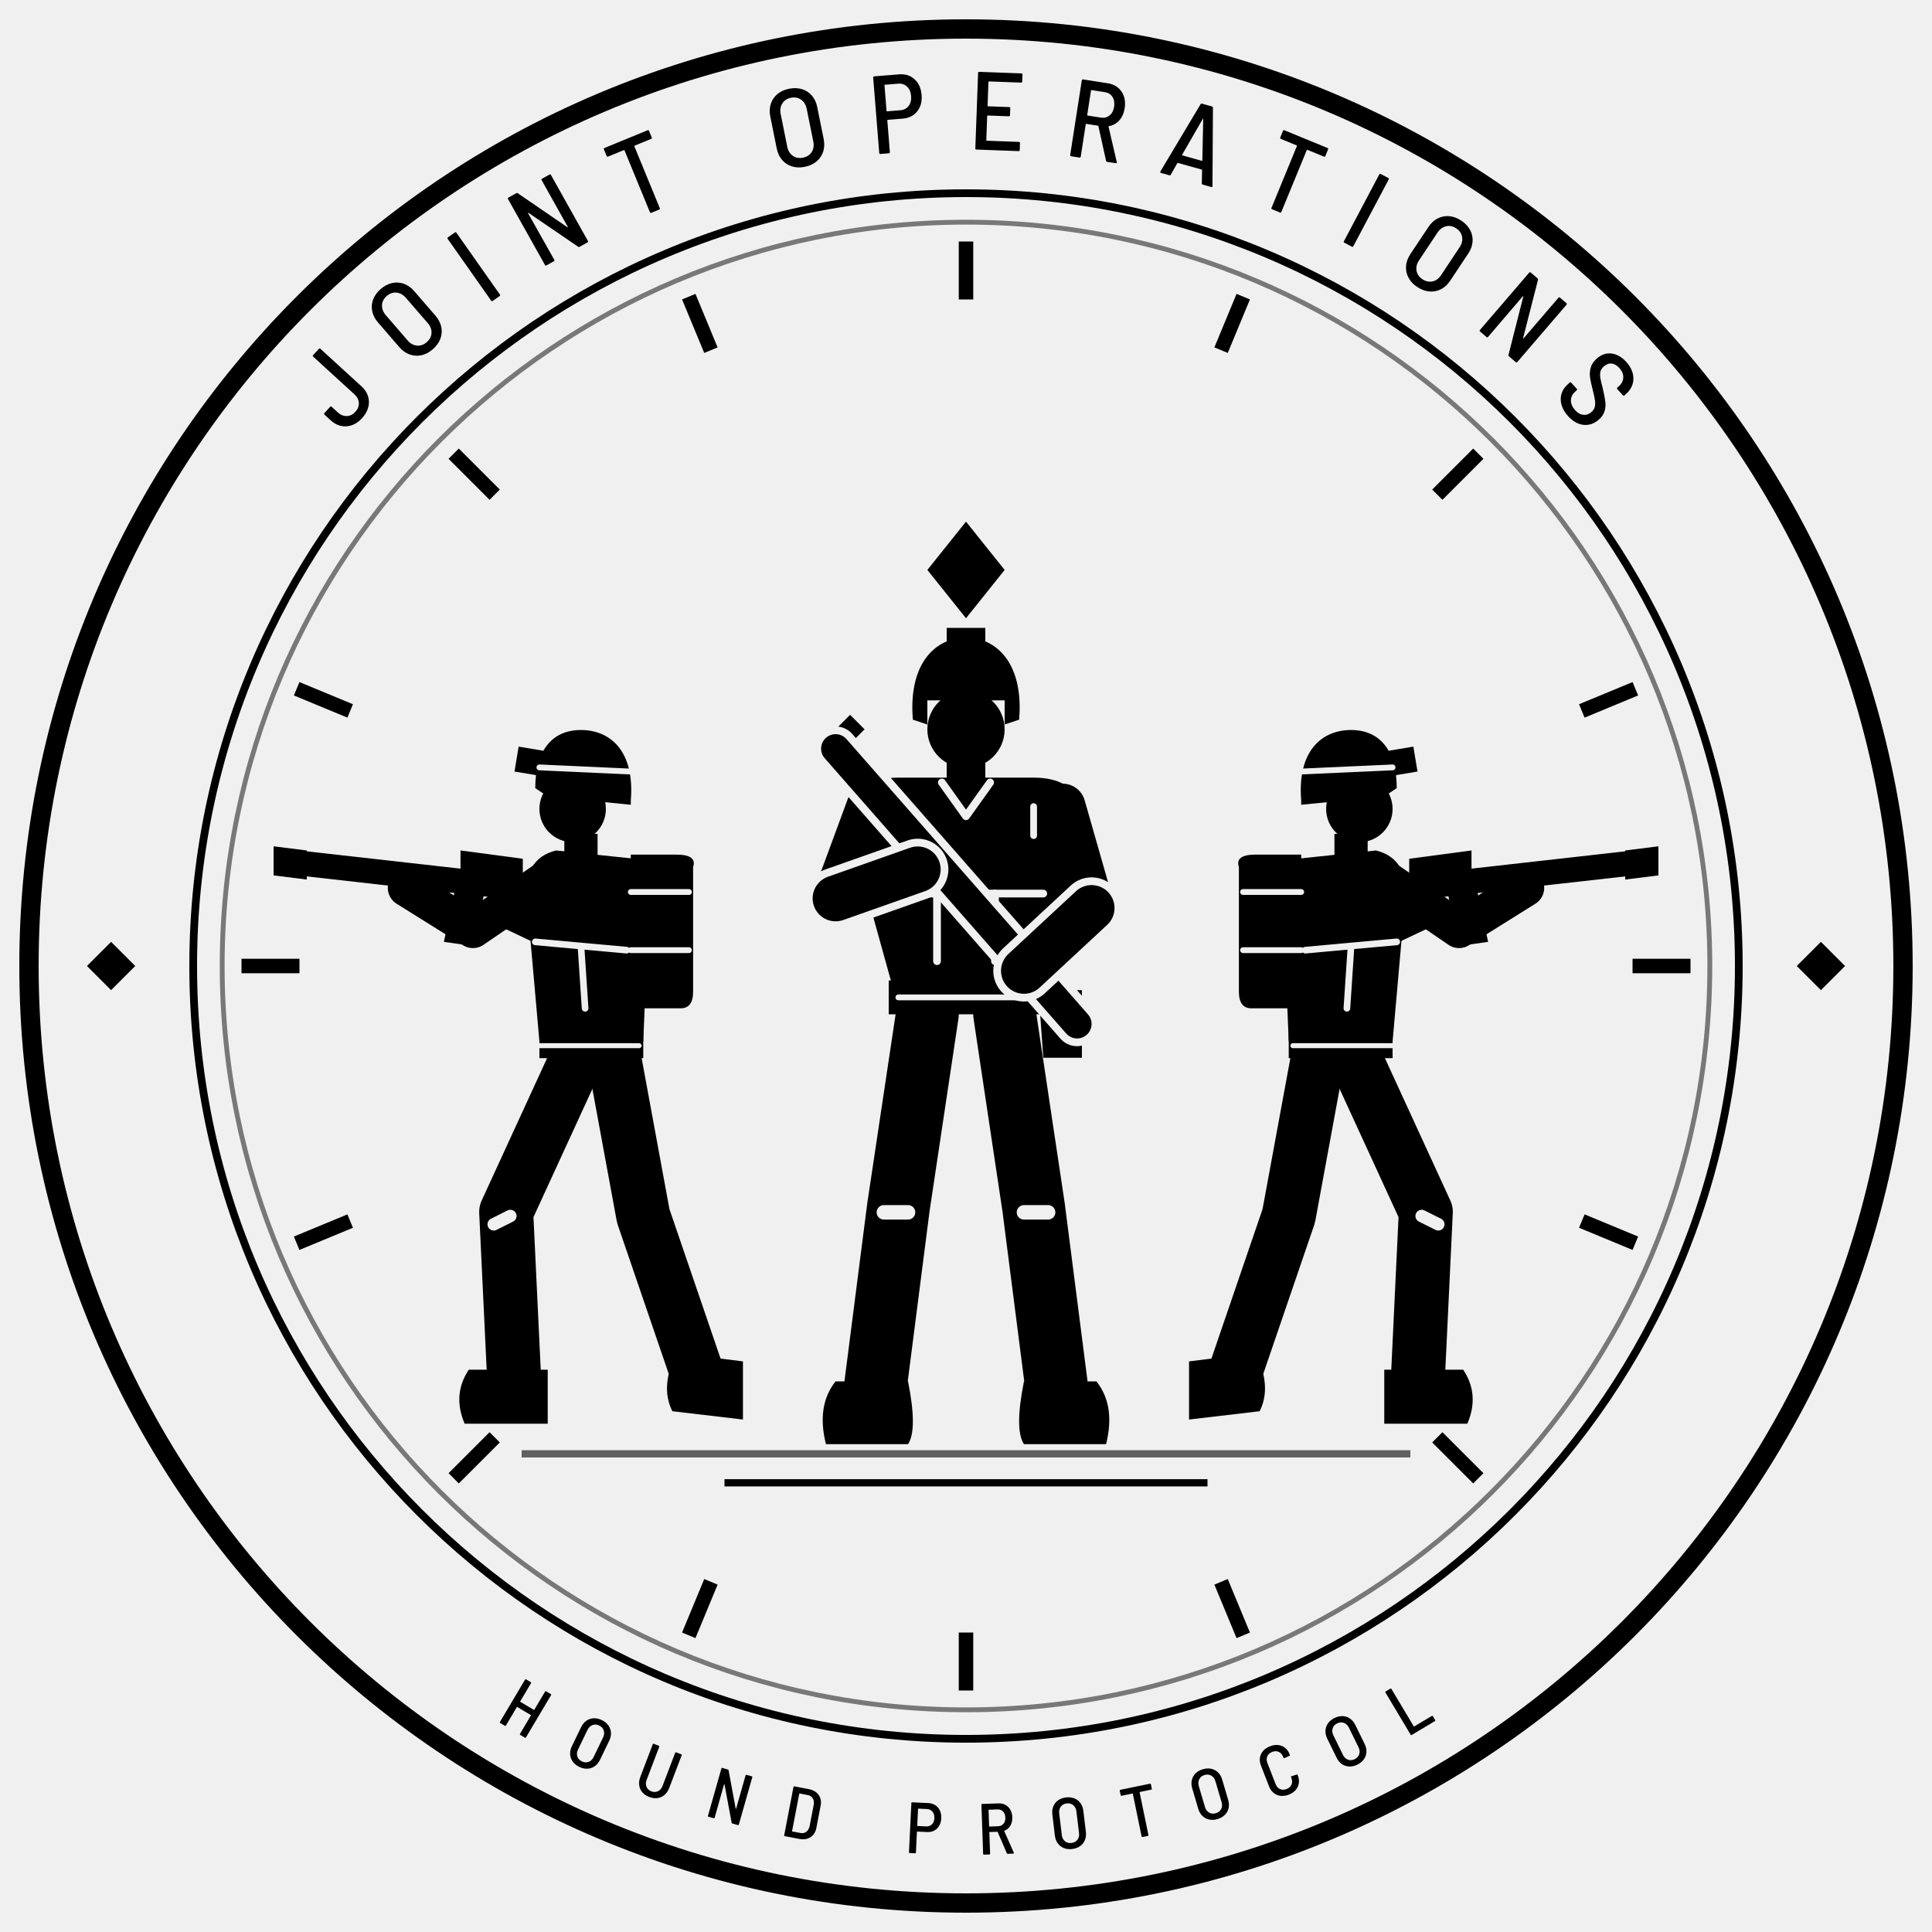
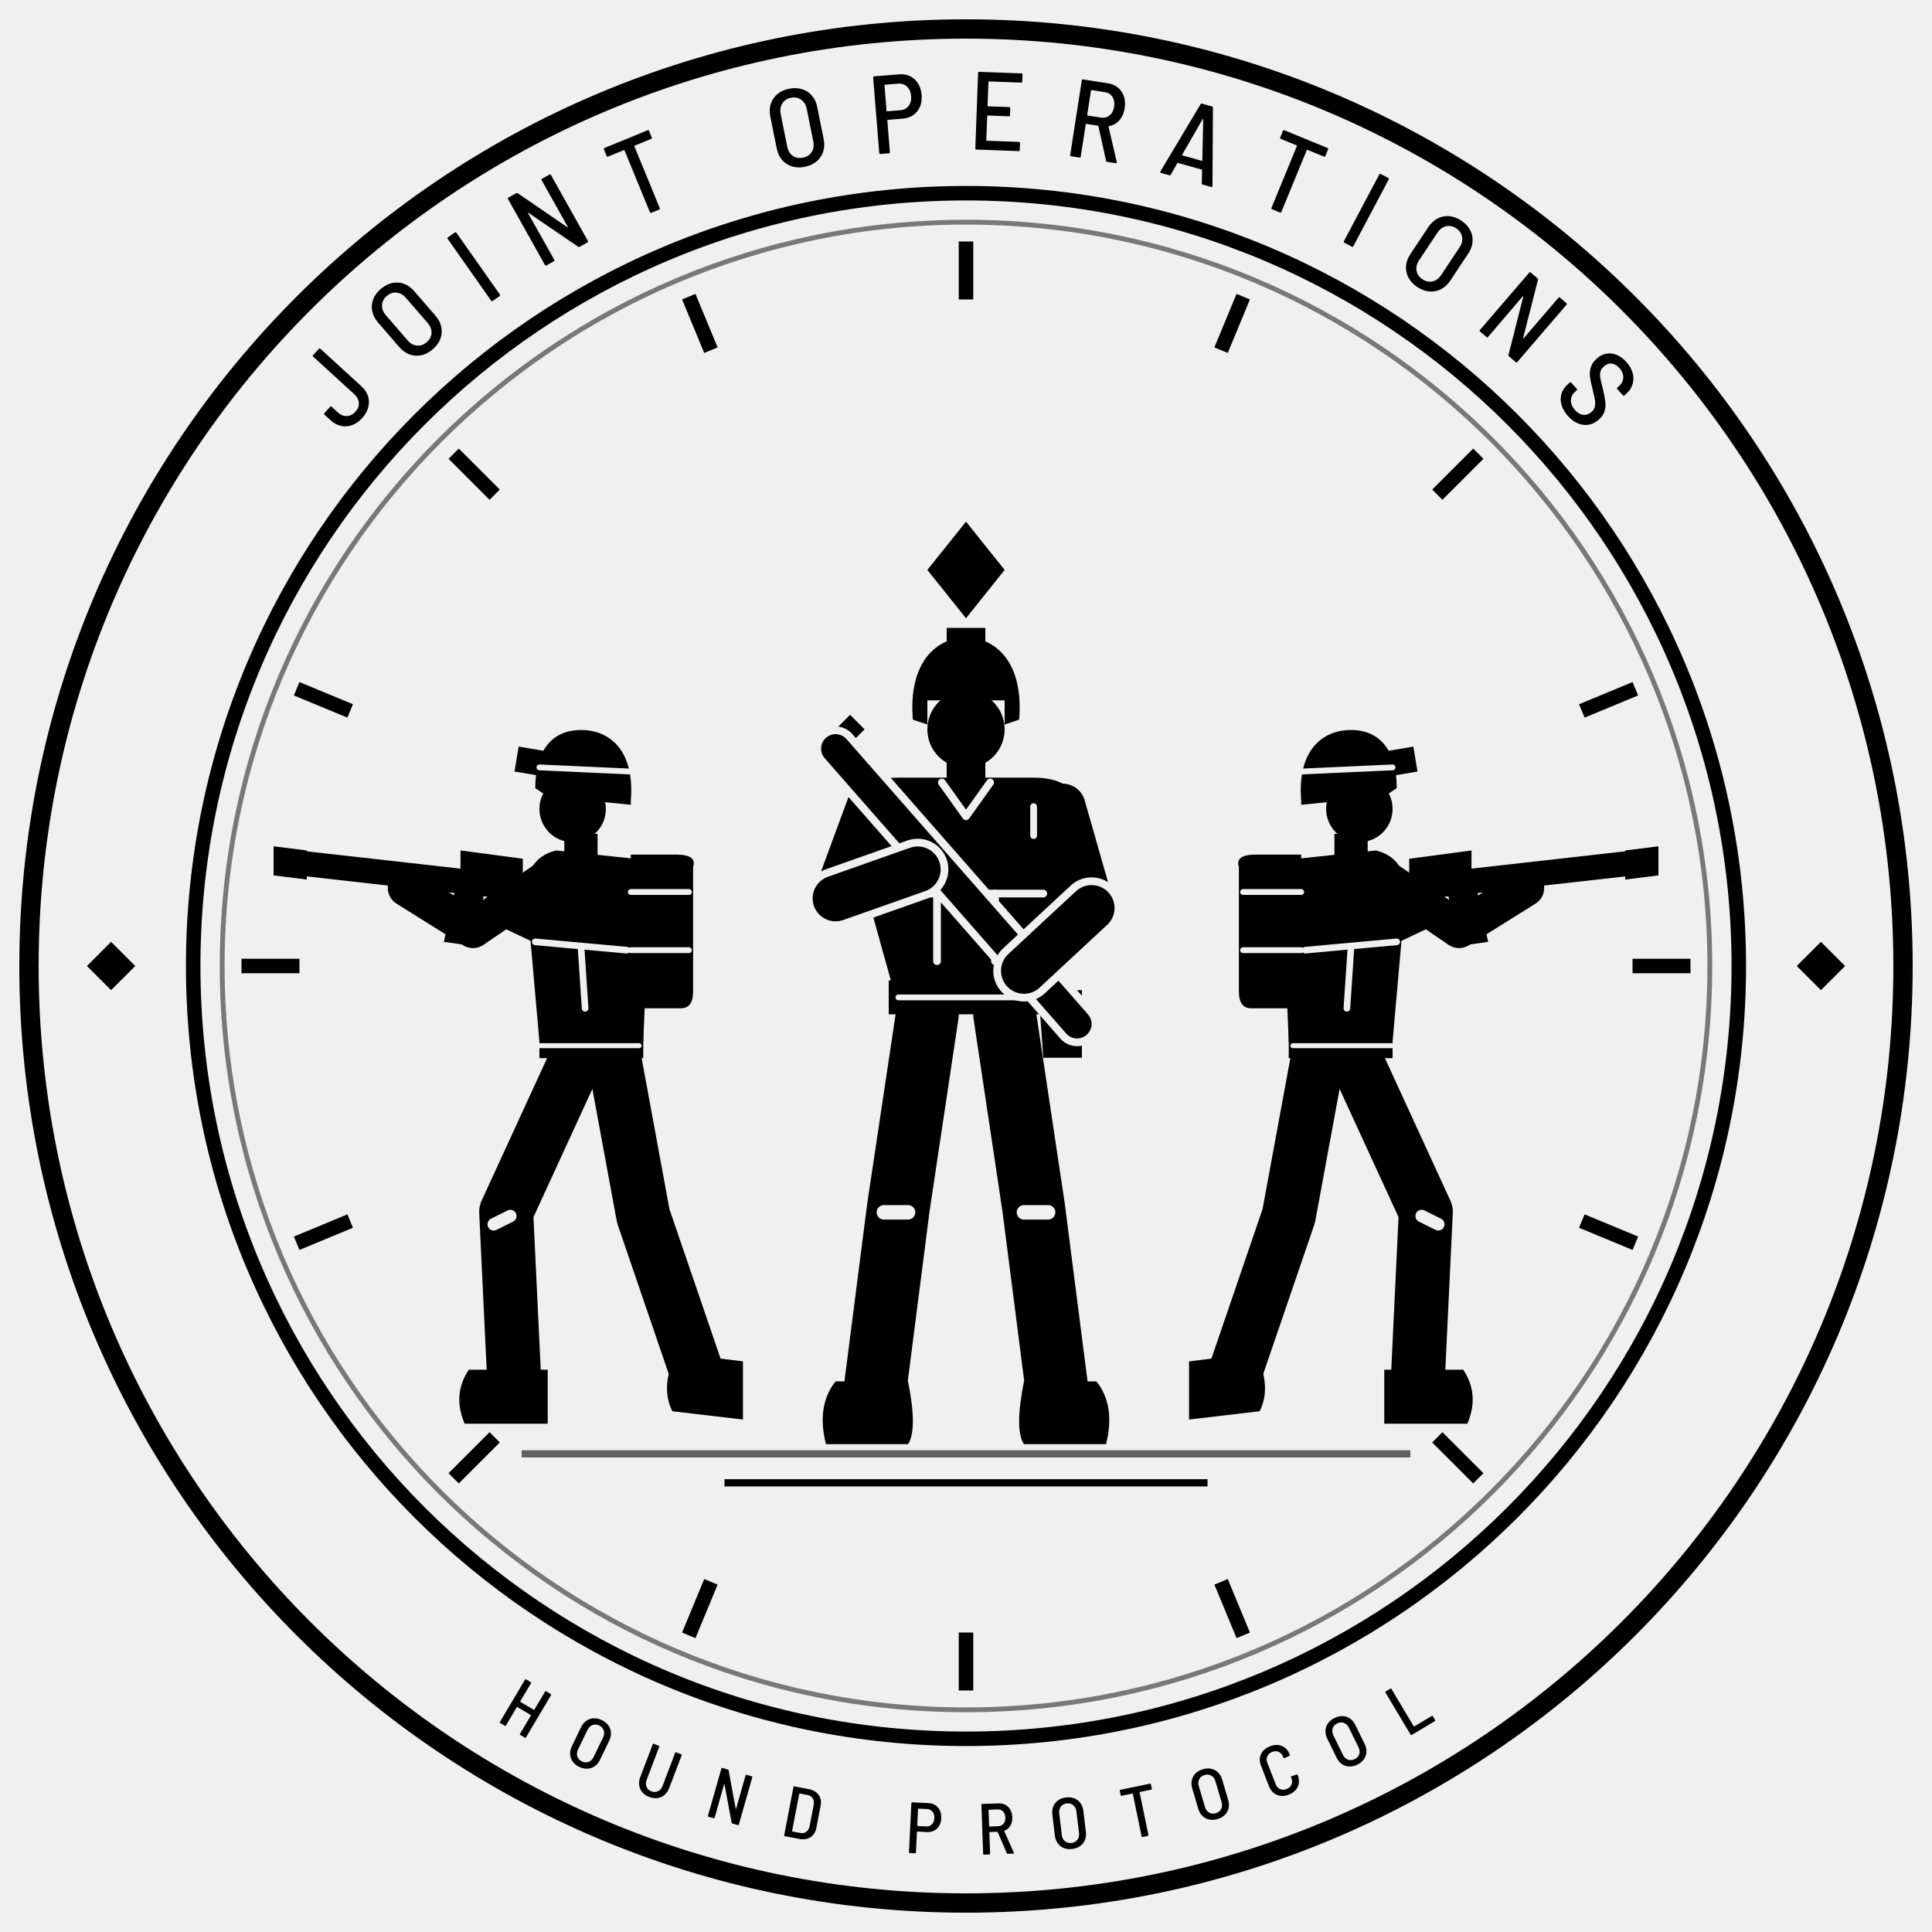
<svg xmlns="http://www.w3.org/2000/svg" viewBox="0 0 400 400" width="400" height="400" role="img" aria-label="Joint Operations">
  <circle cx="200" cy="200" r="194" fill="none" stroke="currentColor" stroke-width="4" />
-   <circle cx="200" cy="200" r="160" fill="none" stroke="currentColor" stroke-width="1.6" />
+   <circle cx="200" cy="200" r="160" fill="none" stroke="currentColor" stroke-width="3" />
  <circle cx="200" cy="200" r="154" fill="none" stroke="currentColor" stroke-width="1" stroke-opacity=".5" />
  <line x1="200.00" y1="62.00" x2="200.00" y2="50.00" stroke="currentColor" stroke-width="3" />
  <line x1="252.81" y1="72.50" x2="257.40" y2="61.42" stroke="currentColor" stroke-width="3" />
  <line x1="297.58" y1="102.42" x2="306.07" y2="93.93" stroke="currentColor" stroke-width="3" />
  <line x1="327.50" y1="147.19" x2="338.58" y2="142.60" stroke="currentColor" stroke-width="3" />
  <line x1="338.00" y1="200.00" x2="350.00" y2="200.00" stroke="currentColor" stroke-width="3" />
  <line x1="327.50" y1="252.81" x2="338.58" y2="257.40" stroke="currentColor" stroke-width="3" />
  <line x1="297.58" y1="297.58" x2="306.07" y2="306.07" stroke="currentColor" stroke-width="3" />
  <line x1="252.81" y1="327.50" x2="257.40" y2="338.58" stroke="currentColor" stroke-width="3" />
  <line x1="200.00" y1="338.00" x2="200.00" y2="350.00" stroke="currentColor" stroke-width="3" />
  <line x1="147.19" y1="327.50" x2="142.60" y2="338.58" stroke="currentColor" stroke-width="3" />
  <line x1="102.42" y1="297.58" x2="93.93" y2="306.07" stroke="currentColor" stroke-width="3" />
  <line x1="72.50" y1="252.81" x2="61.42" y2="257.40" stroke="currentColor" stroke-width="3" />
  <line x1="62.00" y1="200.00" x2="50.00" y2="200.00" stroke="currentColor" stroke-width="3" />
  <line x1="72.50" y1="147.19" x2="61.42" y2="142.60" stroke="currentColor" stroke-width="3" />
  <line x1="102.42" y1="102.42" x2="93.93" y2="93.93" stroke="currentColor" stroke-width="3" />
  <line x1="147.19" y1="72.50" x2="142.60" y2="61.42" stroke="currentColor" stroke-width="3" />
  <path d="M68.455 87.016 67.181 85.853Q67.011 85.697 67.166 85.528L68.346 84.237Q68.501 84.067 68.671 84.222L69.961 85.402Q70.81 86.177 71.809 86.14Q72.809 86.103 73.569 85.271Q74.345 84.423 74.292 83.424Q74.239 82.425 73.39 81.649L64.849 73.845Q64.679 73.69 64.834 73.52L66.013 72.23Q66.169 72.06 66.338 72.215L74.862 80.004Q75.847 80.903 76.199 82.035Q76.551 83.167 76.238 84.345Q75.925 85.523 74.979 86.559Q73.536 88.138 71.742 88.26Q69.949 88.381 68.455 87.016ZM82.67 71.862 78.248 66.746Q77.316 65.667 77.064 64.426Q76.812 63.185 77.257 61.994Q77.702 60.804 78.816 59.841Q79.929 58.878 81.181 58.602Q82.432 58.327 83.624 58.756Q84.815 59.185 85.748 60.264L90.17 65.379Q91.118 66.475 91.37 67.717Q91.622 68.958 91.168 70.156Q90.714 71.354 89.6 72.317Q88.487 73.28 87.244 73.548Q86.002 73.816 84.81 73.387Q83.618 72.958 82.67 71.862ZM88.56 66.893 84.047 61.673Q83.205 60.698 82.105 60.586Q81.004 60.473 80.064 61.285Q79.142 62.082 79.094 63.188Q79.046 64.293 79.889 65.267L84.401 70.488Q85.228 71.445 86.321 71.549Q87.415 71.653 88.337 70.855Q89.276 70.043 89.339 68.955Q89.402 67.867 88.56 66.893ZM101.692 62.248 92.69 49.459Q92.558 49.27 92.746 49.138L94.175 48.132Q94.363 48 94.496 48.188L103.498 60.977Q103.63 61.165 103.442 61.298L102.013 62.304Q101.825 62.436 101.692 62.248ZM112.234 37.001 113.759 36.146Q113.959 36.034 114.072 36.234L121.717 49.878Q121.83 50.079 121.629 50.191L120.024 51.091Q119.843 51.192 119.704 51.085L109.416 44.064Q109.353 44.046 109.323 44.063Q109.293 44.08 109.327 44.14L114.755 53.78Q114.867 53.98 114.667 54.093L113.142 54.947Q112.941 55.06 112.829 54.859L105.183 41.215Q105.071 41.014 105.271 40.902L106.877 40.003Q107.057 39.901 107.196 40.008L117.465 47.041Q117.527 47.059 117.557 47.042Q117.587 47.025 117.554 46.965L112.146 37.314Q112.033 37.113 112.234 37.001ZM134.376 27.096 134.935 28.457Q135.023 28.67 134.81 28.757L131.385 30.165Q131.3 30.2 131.335 30.285L136.6 43.092Q136.687 43.304 136.475 43.392L134.858 44.056Q134.645 44.144 134.558 43.931L129.293 31.125Q129.258 31.04 129.173 31.075L125.897 32.422Q125.684 32.509 125.597 32.296L125.037 30.935Q124.95 30.722 125.162 30.635L134.076 26.971Q134.288 26.883 134.376 27.096ZM160.814 30.737 159.478 24.108Q159.196 22.71 159.587 21.505Q159.977 20.3 160.95 19.482Q161.924 18.664 163.367 18.374Q164.81 18.083 166.035 18.458Q167.26 18.832 168.087 19.792Q168.914 20.751 169.196 22.149L170.532 28.778Q170.818 30.198 170.427 31.403Q170.037 32.608 169.052 33.428Q168.068 34.249 166.625 34.539Q165.182 34.83 163.968 34.453Q162.754 34.076 161.927 33.117Q161.1 32.157 160.814 30.737ZM168.385 29.304 167.022 22.54Q166.767 21.278 165.864 20.639Q164.961 20 163.744 20.245Q162.549 20.486 161.964 21.425Q161.379 22.364 161.633 23.627L162.997 30.391Q163.247 31.631 164.148 32.259Q165.048 32.886 166.243 32.646Q167.461 32.4 168.05 31.484Q168.64 30.567 168.385 29.304ZM190.809 19.68Q190.973 21.72 189.893 23.064Q188.813 24.409 186.864 24.565L183.792 24.812Q183.7 24.82 183.708 24.912L184.237 31.491Q184.255 31.721 184.026 31.739L182.284 31.879Q182.054 31.897 182.036 31.668L180.781 16.056Q180.762 15.826 180.991 15.808L186.127 15.395Q188.076 15.238 189.359 16.416Q190.642 17.593 190.809 19.68ZM188.635 19.901Q188.534 18.64 187.796 17.937Q187.059 17.235 185.959 17.324L183.208 17.545Q183.116 17.552 183.123 17.644L183.551 22.963Q183.558 23.055 183.65 23.047L186.401 22.826Q187.502 22.737 188.118 21.938Q188.734 21.139 188.635 19.901ZM211.405 17.104 204.74 16.86Q204.648 16.856 204.645 16.948L204.463 21.913Q204.459 22.005 204.551 22.008L208.941 22.169Q209.171 22.178 209.163 22.407L209.11 23.855Q209.101 24.085 208.871 24.077L204.481 23.916Q204.389 23.913 204.386 24.005L204.202 29.038Q204.198 29.13 204.29 29.134L210.956 29.378Q211.186 29.386 211.177 29.616L211.124 31.064Q211.116 31.294 210.886 31.285L202.152 30.965Q201.922 30.957 201.93 30.727L202.503 15.098Q202.511 14.868 202.741 14.876L211.475 15.196Q211.705 15.205 211.697 15.434L211.644 16.882Q211.635 17.112 211.405 17.104ZM228.995 33.291 227.412 26.109Q227.4 26.037 227.331 26.027L224.9 25.649Q224.809 25.634 224.795 25.725L223.753 32.43Q223.717 32.657 223.49 32.622L221.763 32.353Q221.535 32.318 221.571 32.091L223.973 16.636Q224.008 16.409 224.235 16.444L229.326 17.236Q231.235 17.532 232.2 18.963Q233.165 20.393 232.851 22.415Q232.614 23.938 231.74 24.92Q230.866 25.901 229.575 26.119Q229.503 26.131 229.512 26.226L231.214 33.543L231.223 33.638Q231.194 33.819 230.99 33.788L229.217 33.512Q229.035 33.484 228.995 33.291ZM225.883 18.725 225.091 23.816Q225.077 23.907 225.168 23.921L227.918 24.349Q228.964 24.511 229.723 23.896Q230.482 23.281 230.665 22.099Q230.852 20.894 230.329 20.068Q229.806 19.242 228.738 19.076L225.988 18.649Q225.897 18.635 225.883 18.725ZM248.823 37.956 248.878 35.2Q248.875 35.128 248.786 35.103L243.891 33.733Q243.781 33.702 243.762 33.768L242.4 36.157Q242.322 36.35 242.101 36.288L240.373 35.805Q240.263 35.774 240.226 35.692Q240.189 35.61 240.242 35.505L248.557 21.592Q248.657 21.405 248.856 21.461L250.938 22.044Q251.137 22.099 251.126 22.311L251.028 38.525L251.032 38.598Q250.982 38.775 250.761 38.713L249.011 38.223Q248.812 38.167 248.823 37.956ZM244.806 32.173 248.814 33.296Q248.859 33.308 248.901 33.284Q248.944 33.26 248.928 33.232L249.113 24.638Q249.103 24.587 249.081 24.581Q249.059 24.575 249.024 24.613L244.742 32.06Q244.713 32.076 244.737 32.118Q244.761 32.161 244.806 32.173ZM274.963 30.935 274.403 32.296Q274.316 32.509 274.103 32.422L270.678 31.014Q270.593 30.979 270.558 31.064L265.293 43.87Q265.206 44.083 264.993 43.995L263.376 43.33Q263.164 43.243 263.251 43.03L268.516 30.224Q268.551 30.139 268.466 30.104L265.19 28.757Q264.977 28.67 265.065 28.457L265.624 27.096Q265.712 26.883 265.924 26.971L274.838 30.635Q275.05 30.722 274.963 30.935ZM278.243 49.94 285.564 36.119Q285.672 35.916 285.875 36.024L287.42 36.842Q287.623 36.949 287.515 37.153L280.194 50.973Q280.086 51.177 279.883 51.069L278.338 50.251Q278.135 50.143 278.243 49.94ZM291.999 52.617 295.742 46.986Q296.532 45.798 297.66 45.222Q298.788 44.647 300.055 44.757Q301.321 44.867 302.547 45.681Q303.773 46.496 304.374 47.628Q304.975 48.759 304.881 50.022Q304.787 51.285 303.998 52.473L300.255 58.105Q299.453 59.311 298.324 59.887Q297.196 60.463 295.92 60.346Q294.644 60.23 293.418 59.415Q292.192 58.6 291.601 57.475Q291.009 56.35 291.103 55.087Q291.197 53.824 291.999 52.617ZM298.365 56.959 302.185 51.212Q302.898 50.14 302.711 49.049Q302.525 47.959 301.49 47.271Q300.475 46.596 299.397 46.847Q298.32 47.097 297.607 48.17L293.787 53.916Q293.087 54.969 293.28 56.05Q293.473 57.131 294.488 57.806Q295.522 58.494 296.587 58.263Q297.652 58.032 298.365 56.959ZM322.981 61.626 324.307 62.765Q324.481 62.915 324.332 63.089L314.14 74.953Q313.99 75.127 313.816 74.977L312.42 73.778Q312.263 73.643 312.316 73.476L315.38 61.403Q315.375 61.338 315.349 61.316Q315.323 61.293 315.278 61.345L308.086 69.752Q307.936 69.927 307.762 69.777L306.436 68.638Q306.261 68.488 306.411 68.313L316.603 56.45Q316.753 56.275 316.927 56.425L318.323 57.624Q318.48 57.759 318.427 57.926L315.345 69.985Q315.35 70.05 315.377 70.072Q315.403 70.095 315.448 70.042L322.657 61.65Q322.807 61.476 322.981 61.626ZM324.52 79.634 324.978 79.215Q325.148 79.06 325.303 79.23L326.451 80.486Q326.606 80.656 326.436 80.811L326.063 81.152Q325.231 81.913 325.241 82.947Q325.252 83.981 326.136 84.949Q326.927 85.815 327.852 85.889Q328.776 85.963 329.541 85.265Q330.05 84.8 330.191 84.204Q330.332 83.608 330.212 82.829Q330.092 82.05 329.747 80.684Q329.344 79.151 329.202 78.144Q329.06 77.136 329.333 76.139Q329.606 75.142 330.523 74.304Q331.949 73.001 333.618 73.19Q335.286 73.379 336.698 74.924Q337.675 75.994 338.012 77.181Q338.35 78.369 338.022 79.494Q337.695 80.619 336.727 81.503L336.336 81.86Q336.166 82.015 336.011 81.845L334.848 80.572Q334.693 80.402 334.862 80.247L335.219 79.921Q336.051 79.161 336.081 78.136Q336.111 77.112 335.257 76.178Q334.497 75.346 333.646 75.267Q332.795 75.188 332.014 75.902Q331.505 76.367 331.357 76.922Q331.21 77.477 331.331 78.24Q331.451 79.002 331.829 80.37Q332.237 82.147 332.363 83.138Q332.49 84.128 332.227 85.069Q331.965 86.009 331.099 86.801Q329.639 88.135 327.897 87.967Q326.154 87.799 324.665 86.169Q323.672 85.082 323.318 83.894Q322.965 82.706 323.267 81.604Q323.569 80.503 324.52 79.634Z" fill="currentColor" />
  <path d="M113.065 350.16 114.046 350.742Q114.175 350.818 114.098 350.947L108.893 359.719Q108.817 359.848 108.688 359.772L107.707 359.19Q107.578 359.114 107.655 358.985L109.92 355.166Q109.951 355.115 109.899 355.084L107.087 353.415Q107.036 353.385 107.005 353.436L104.739 357.255Q104.663 357.384 104.534 357.307L103.553 356.725Q103.424 356.649 103.501 356.52L108.706 347.748Q108.782 347.619 108.911 347.695L109.892 348.277Q110.021 348.354 109.944 348.483L107.701 352.262Q107.671 352.314 107.722 352.345L110.535 354.013Q110.586 354.044 110.617 353.992L112.86 350.213Q112.936 350.084 113.065 350.16ZM118.4 361.544 120.317 357.573Q120.722 356.736 121.399 356.263Q122.077 355.791 122.905 355.749Q123.733 355.708 124.598 356.125Q125.462 356.543 125.951 357.22Q126.44 357.898 126.492 358.722Q126.543 359.547 126.139 360.384L124.222 364.356Q123.811 365.207 123.133 365.679Q122.455 366.151 121.62 366.189Q120.786 366.228 119.921 365.81Q119.057 365.393 118.574 364.719Q118.092 364.044 118.04 363.22Q117.989 362.395 118.4 361.544ZM122.899 363.783 124.855 359.731Q125.221 358.975 125.003 358.287Q124.786 357.599 124.056 357.246Q123.34 356.901 122.666 357.158Q121.992 357.416 121.627 358.172L119.67 362.225Q119.312 362.968 119.532 363.649Q119.753 364.33 120.469 364.676Q121.198 365.028 121.866 364.784Q122.533 364.54 122.899 363.783ZM132.567 367.903 135.153 361.119Q135.207 360.979 135.347 361.033L136.412 361.439Q136.552 361.492 136.499 361.632L133.881 368.5Q133.582 369.285 133.853 369.942Q134.124 370.6 134.853 370.877Q135.596 371.161 136.236 370.851Q136.875 370.541 137.175 369.756L139.793 362.888Q139.846 362.748 139.986 362.801L141.052 363.207Q141.192 363.261 141.138 363.401L138.552 370.185Q138.21 371.082 137.58 371.62Q136.949 372.158 136.128 372.27Q135.306 372.383 134.409 372.041Q133.526 371.704 132.988 371.074Q132.45 370.443 132.338 369.622Q132.225 368.8 132.567 367.903ZM154.554 367.455 155.65 367.766Q155.795 367.807 155.754 367.951L152.967 377.763Q152.926 377.907 152.782 377.867L151.627 377.539Q151.497 377.502 151.483 377.388L149.993 369.403Q149.972 369.366 149.951 369.359Q149.929 369.353 149.917 369.397L147.96 376.341Q147.919 376.485 147.775 376.444L146.678 376.133Q146.534 376.092 146.575 375.948L149.361 366.136Q149.402 365.991 149.547 366.032L150.701 366.36Q150.831 366.397 150.846 366.511L152.321 374.492Q152.342 374.529 152.363 374.535Q152.385 374.542 152.397 374.498L154.368 367.558Q154.409 367.414 154.554 367.455ZM162.357 379.98 164.282 369.963Q164.31 369.816 164.457 369.844L167.448 370.419Q168.818 370.682 169.485 371.62Q170.153 372.558 169.903 373.854L169.02 378.45Q168.771 379.746 167.804 380.37Q166.836 380.994 165.466 380.73L162.476 380.156Q162.328 380.127 162.357 379.98ZM164.036 379.188 165.733 379.499Q166.44 379.634 166.952 379.236Q167.464 378.838 167.634 378.031L168.461 373.73Q168.62 372.905 168.284 372.344Q167.949 371.783 167.227 371.644L165.548 371.322Q165.489 371.31 165.478 371.369L163.989 379.118Q163.978 379.176 164.036 379.188ZM194.873 376.474Q194.808 377.808 193.997 378.587Q193.186 379.366 191.912 379.304L189.904 379.206Q189.845 379.203 189.842 379.263L189.633 383.563Q189.625 383.713 189.475 383.706L188.337 383.65Q188.187 383.643 188.194 383.493L188.69 373.29Q188.698 373.14 188.847 373.148L192.203 373.311Q193.477 373.373 194.208 374.242Q194.939 375.111 194.873 376.474ZM193.448 376.435Q193.488 375.611 193.07 375.095Q192.652 374.579 191.933 374.544L190.135 374.457Q190.075 374.454 190.073 374.514L189.904 377.99Q189.901 378.05 189.961 378.053L191.758 378.14Q192.478 378.175 192.943 377.709Q193.409 377.244 193.448 376.435ZM208.453 383.696 206.557 379.29Q206.541 379.246 206.496 379.247L204.892 379.304Q204.832 379.306 204.834 379.366L204.989 383.788Q204.995 383.938 204.845 383.943L203.705 383.984Q203.555 383.989 203.55 383.839L203.191 373.645Q203.186 373.495 203.336 373.49L206.694 373.372Q207.953 373.328 208.747 374.125Q209.54 374.923 209.587 376.257Q209.623 377.261 209.183 377.997Q208.744 378.733 207.944 379.031Q207.899 379.048 207.916 379.107L209.905 383.585L209.922 383.645Q209.927 383.765 209.792 383.769L208.622 383.81Q208.502 383.815 208.453 383.696ZM204.671 374.749 204.789 378.107Q204.791 378.167 204.851 378.165L206.665 378.101Q207.355 378.076 207.766 377.589Q208.176 377.102 208.149 376.322Q208.121 375.528 207.684 375.063Q207.247 374.598 206.543 374.623L204.729 374.687Q204.669 374.689 204.671 374.749ZM218.402 380.046 217.875 375.668Q217.764 374.744 218.08 373.981Q218.396 373.218 219.071 372.736Q219.746 372.255 220.699 372.14Q221.652 372.025 222.429 372.332Q223.206 372.639 223.694 373.305Q224.183 373.972 224.294 374.895L224.82 379.274Q224.933 380.212 224.617 380.975Q224.301 381.738 223.619 382.221Q222.937 382.703 221.984 382.818Q221.03 382.933 220.261 382.625Q219.491 382.317 219.003 381.651Q218.515 380.984 218.402 380.046ZM223.398 379.505 222.86 375.038Q222.76 374.204 222.206 373.741Q221.652 373.279 220.847 373.376Q220.058 373.471 219.629 374.051Q219.201 374.632 219.301 375.466L219.839 379.934Q219.937 380.753 220.49 381.207Q221.044 381.662 221.833 381.567Q222.637 381.47 223.068 380.905Q223.498 380.339 223.398 379.505ZM238.281 369.41 238.475 370.35Q238.505 370.497 238.358 370.527L235.993 371.015Q235.934 371.027 235.946 371.086L237.769 379.93Q237.799 380.077 237.652 380.107L236.536 380.337Q236.389 380.368 236.359 380.221L234.536 371.377Q234.524 371.318 234.465 371.33L232.202 371.796Q232.055 371.827 232.025 371.68L231.831 370.739Q231.801 370.592 231.948 370.562L238.104 369.293Q238.25 369.263 238.281 369.41ZM248.081 374.481 246.833 370.251Q246.57 369.359 246.755 368.554Q246.94 367.748 247.525 367.161Q248.11 366.574 249.031 366.303Q249.952 366.031 250.769 366.204Q251.587 366.378 252.179 366.954Q252.771 367.53 253.034 368.422L254.281 372.652Q254.549 373.558 254.364 374.363Q254.179 375.168 253.587 375.758Q252.994 376.347 252.073 376.618Q251.153 376.89 250.342 376.714Q249.532 376.539 248.94 375.963Q248.348 375.387 248.081 374.481ZM252.917 373.117 251.644 368.8Q251.407 367.995 250.783 367.631Q250.16 367.268 249.383 367.497Q248.621 367.722 248.294 368.365Q247.968 369.009 248.206 369.815L249.479 374.131Q249.712 374.922 250.333 375.278Q250.954 375.635 251.717 375.41Q252.494 375.181 252.824 374.552Q253.155 373.922 252.917 373.117ZM262.744 369.854 261.074 365.563Q260.568 364.263 261.083 363.169Q261.599 362.074 262.941 361.552Q264.283 361.03 265.393 361.483Q266.503 361.936 266.998 363.208L267.042 363.32Q267.069 363.39 267.043 363.448Q267.017 363.506 266.962 363.528L265.921 363.998Q265.781 364.052 265.727 363.912L265.645 363.703Q265.362 362.976 264.741 362.702Q264.119 362.429 263.392 362.712Q262.666 362.995 262.385 363.619Q262.105 364.244 262.388 364.97L264.119 369.415Q264.402 370.142 265.03 370.413Q265.659 370.683 266.385 370.4Q267.112 370.117 267.385 369.496Q267.659 368.874 267.376 368.148L267.299 367.952Q267.245 367.812 267.385 367.758L268.469 367.4Q268.609 367.346 268.663 367.485L268.701 367.583Q269.028 368.422 268.908 369.209Q268.788 369.996 268.253 370.607Q267.718 371.218 266.837 371.56Q265.956 371.903 265.14 371.811Q264.323 371.718 263.7 371.212Q263.076 370.707 262.744 369.854ZM276.728 363.915 274.788 359.955Q274.378 359.119 274.425 358.295Q274.472 357.47 274.95 356.793Q275.428 356.116 276.291 355.693Q277.153 355.271 277.987 355.304Q278.822 355.338 279.503 355.806Q280.183 356.274 280.593 357.109L282.534 361.069Q282.95 361.918 282.903 362.743Q282.856 363.567 282.371 364.248Q281.886 364.928 281.024 365.351Q280.162 365.773 279.334 365.736Q278.505 365.7 277.825 365.231Q277.144 364.763 276.728 363.915ZM281.267 361.757 279.287 357.716Q278.917 356.962 278.241 356.708Q277.566 356.455 276.838 356.811Q276.125 357.161 275.911 357.85Q275.698 358.54 276.067 359.294L278.048 363.335Q278.411 364.075 279.083 364.322Q279.755 364.569 280.469 364.219Q281.197 363.863 281.417 363.187Q281.637 362.511 281.267 361.757ZM292.065 359.159 286.834 350.402Q286.757 350.273 286.886 350.197L287.865 349.612Q287.993 349.535 288.07 349.664L292.709 357.429Q292.739 357.48 292.791 357.45L296.448 355.265Q296.577 355.188 296.654 355.317L297.138 356.128Q297.215 356.257 297.087 356.334L292.27 359.211Q292.142 359.288 292.065 359.159Z" fill="currentColor" />
  <polygon points="18.0,200 23.0,195 28.0,200 23.0,205" fill="currentColor" />
  <polygon points="372.0,200 377.0,195 382.0,200 377.0,205" fill="currentColor" />
  <mask id="jo-ops" maskUnits="userSpaceOnUse" x="0" y="0" width="400" height="400">
    <rect width="400" height="400" fill="#000" />
    <g transform="translate(122 152) scale(-0.86 0.86)">
      <path d="M-10 16 C-11 4 -5 -1 2 -1 C9 -1 13 4 13 13 L10 15 L-10 17 Z" fill="#fff" />
      <path d="M11 4 L17 3 L18 9 L12 10 Z" fill="#fff" />
      <circle cx="4" cy="18" r="8.0" fill="#fff" />
      <path d="M-2 24 H6 V31 H-2 Z" fill="#fff" />
      <path d="M-25 32 Q-26 29 -21 29 H-10 V66 H-22 Q-25 66 -25 62 Z" fill="#fff" />
      <path d="M-11 30 L8 28 Q16 30 15 40 L12 74 H-13 L-14 50 Z" fill="#fff" />
      <path d="M-13 72 H12 V78 H-13 Z" fill="#fff" />
      <polyline points="4.0,35.0 1.0,51.0 20.0,42.0" fill="none" stroke="#fff" stroke-width="9" stroke-linecap="round" stroke-linejoin="round" />
      <polyline points="9.0,34.0 28.0,47.0 44.0,37.0" fill="none" stroke="#fff" stroke-width="9" stroke-linecap="round" stroke-linejoin="round" />
      <polyline points="-1.0,39.0 70.0,31.0" fill="none" stroke="#fff" stroke-width="6" stroke-linecap="round" stroke-linejoin="round" />
      <path d="M25 37 L32 36 L35 50 L28 51 Z" fill="#fff" />
      <path d="M16 30 L31 28 L31 33 L16 35 Z" fill="#fff" />
      <path d="M68 28 L76 27 L76 34 L68 35 Z" fill="#fff" />
      <polyline points="3.0,78.0 20.0,115.0 18.0,157.0" fill="none" stroke="#fff" stroke-width="13" stroke-linecap="round" stroke-linejoin="round" />
      <polyline points="-6.0,78.0 -13.0,116.0 -26.0,154.0" fill="none" stroke="#fff" stroke-width="13" stroke-linecap="round" stroke-linejoin="round" />
      <path d="M10 153 H29 Q33 159 30 166 H10 Z" fill="#fff" />
      <path d="M-37 151 L-21 149 Q-17 157 -20 163 L-37 165 Z" fill="#fff" />
      <polyline points="-10.0,9.0 12.0,8.0" fill="none" stroke="#000" stroke-width="1.4" stroke-linecap="round" stroke-linejoin="round" />
      <polyline points="-10.0,38.0 -24.0,38.0" fill="none" stroke="#000" stroke-width="1.4" stroke-linecap="round" stroke-linejoin="round" />
      <polyline points="-10.0,52.0 -24.0,52.0" fill="none" stroke="#000" stroke-width="1.4" stroke-linecap="round" stroke-linejoin="round" />
      <polyline points="-9.0,52.0 13.0,50.0" fill="none" stroke="#000" stroke-width="1.6" stroke-linecap="round" stroke-linejoin="round" />
      <polyline points="2.0,51.0 1.0,66.0" fill="none" stroke="#000" stroke-width="1.6" stroke-linecap="round" stroke-linejoin="round" />
      <polyline points="-12.0,75.0 12.0,75.0" fill="none" stroke="#000" stroke-width="1.2" stroke-linecap="round" stroke-linejoin="round" />
      <polyline points="19.0,116.0 23.0,118.0" fill="none" stroke="#000" stroke-width="3" stroke-linecap="round" stroke-linejoin="round" />
    </g>
    <g transform="translate(278 152) scale(0.86 0.86)">
      <path d="M-10 16 C-11 4 -5 -1 2 -1 C9 -1 13 4 13 13 L10 15 L-10 17 Z" fill="#fff" />
      <path d="M11 4 L17 3 L18 9 L12 10 Z" fill="#fff" />
      <circle cx="4" cy="18" r="8.0" fill="#fff" />
      <path d="M-2 24 H6 V31 H-2 Z" fill="#fff" />
      <path d="M-25 32 Q-26 29 -21 29 H-10 V66 H-22 Q-25 66 -25 62 Z" fill="#fff" />
      <path d="M-11 30 L8 28 Q16 30 15 40 L12 74 H-13 L-14 50 Z" fill="#fff" />
      <path d="M-13 72 H12 V78 H-13 Z" fill="#fff" />
      <polyline points="4.0,35.0 1.0,51.0 20.0,42.0" fill="none" stroke="#fff" stroke-width="9" stroke-linecap="round" stroke-linejoin="round" />
      <polyline points="9.0,34.0 28.0,47.0 44.0,37.0" fill="none" stroke="#fff" stroke-width="9" stroke-linecap="round" stroke-linejoin="round" />
      <polyline points="-1.0,39.0 70.0,31.0" fill="none" stroke="#fff" stroke-width="6" stroke-linecap="round" stroke-linejoin="round" />
      <path d="M25 37 L32 36 L35 50 L28 51 Z" fill="#fff" />
      <path d="M16 30 L31 28 L31 33 L16 35 Z" fill="#fff" />
      <path d="M68 28 L76 27 L76 34 L68 35 Z" fill="#fff" />
      <polyline points="3.0,78.0 20.0,115.0 18.0,157.0" fill="none" stroke="#fff" stroke-width="13" stroke-linecap="round" stroke-linejoin="round" />
      <polyline points="-6.0,78.0 -13.0,116.0 -26.0,154.0" fill="none" stroke="#fff" stroke-width="13" stroke-linecap="round" stroke-linejoin="round" />
      <path d="M10 153 H29 Q33 159 30 166 H10 Z" fill="#fff" />
      <path d="M-37 151 L-21 149 Q-17 157 -20 163 L-37 165 Z" fill="#fff" />
      <polyline points="-10.0,9.0 12.0,8.0" fill="none" stroke="#000" stroke-width="1.4" stroke-linecap="round" stroke-linejoin="round" />
      <polyline points="-10.0,38.0 -24.0,38.0" fill="none" stroke="#000" stroke-width="1.4" stroke-linecap="round" stroke-linejoin="round" />
      <polyline points="-10.0,52.0 -24.0,52.0" fill="none" stroke="#000" stroke-width="1.4" stroke-linecap="round" stroke-linejoin="round" />
      <polyline points="-9.0,52.0 13.0,50.0" fill="none" stroke="#000" stroke-width="1.6" stroke-linecap="round" stroke-linejoin="round" />
      <polyline points="2.0,51.0 1.0,66.0" fill="none" stroke="#000" stroke-width="1.6" stroke-linecap="round" stroke-linejoin="round" />
      <polyline points="-12.0,75.0 12.0,75.0" fill="none" stroke="#000" stroke-width="1.2" stroke-linecap="round" stroke-linejoin="round" />
      <polyline points="19.0,116.0 23.0,118.0" fill="none" stroke="#000" stroke-width="3" stroke-linecap="round" stroke-linejoin="round" />
    </g>
    <g transform="translate(200 133)">
      <path d="M-11 16 C-12 4 -6 -1 0 -1 C6 -1 12 4 11 16 L8 17 L8 12 H-8 L-8 17 Z" fill="#000" stroke="#000" stroke-width="8" stroke-linejoin="round" />
      <path d="M-4 -3 H4 V3 H-4 Z" fill="#000" stroke="#000" stroke-width="8" stroke-linejoin="round" />
      <circle cx="0" cy="18" r="12.0" fill="#000" />
      <path d="M-4 24 H4 V31 H-4 Z" fill="#000" stroke="#000" stroke-width="8" stroke-linejoin="round" />
      <path d="M-24 34 Q-22 28 -14 28 H14 Q22 28 24 34 L20 54 L15 72 H-15 L-20 54 Z" fill="#000" stroke="#000" stroke-width="8" stroke-linejoin="round" />
      <path d="M-16 70 H16 V77 H-16 Z" fill="#000" stroke="#000" stroke-width="8" stroke-linejoin="round" />
      <path d="M15 72 L24 72 L24 86 L16 86 Z" fill="#000" stroke="#000" stroke-width="8" stroke-linejoin="round" />
      <polyline points="-20.0,34.0 -27.0,53.0" fill="none" stroke="#000" stroke-width="17.5" stroke-linecap="round" stroke-linejoin="round" />
      <polyline points="20.0,34.0 26.0,55.0" fill="none" stroke="#000" stroke-width="17.5" stroke-linecap="round" stroke-linejoin="round" />
      <path d="M4 63 L10 57 L18 66 L12 72 Z" fill="#000" stroke="#000" stroke-width="8" stroke-linejoin="round" />
      <path d="M-30 21 L-24 15 L-21 18 L-27 24 Z" fill="#000" stroke="#000" stroke-width="8" stroke-linejoin="round" />
      <polyline points="-8.0,77.0 -14.0,117.0 -19.0,156.0" fill="none" stroke="#000" stroke-width="21" stroke-linecap="round" stroke-linejoin="round" />
      <polyline points="8.0,77.0 14.0,117.0 19.0,156.0" fill="none" stroke="#000" stroke-width="21" stroke-linecap="round" stroke-linejoin="round" />
      <path d="M-27 153 H-12 Q-10 163 -12 166 H-29 Q-31 158 -27 153 Z" fill="#000" stroke="#000" stroke-width="8" stroke-linejoin="round" />
      <path d="M27 153 H12 Q10 163 12 166 H29 Q31 158 27 153 Z" fill="#000" stroke="#000" stroke-width="8" stroke-linejoin="round" />
      <path d="M-11 16 C-12 4 -6 -1 0 -1 C6 -1 12 4 11 16 L8 17 L8 12 H-8 L-8 17 Z" fill="#fff" />
      <path d="M-4 -3 H4 V3 H-4 Z" fill="#fff" />
      <circle cx="0" cy="18" r="8.0" fill="#fff" />
      <path d="M-4 24 H4 V31 H-4 Z" fill="#fff" />
      <path d="M-24 34 Q-22 28 -14 28 H14 Q22 28 24 34 L20 54 L15 72 H-15 L-20 54 Z" fill="#fff" />
      <path d="M-16 70 H16 V77 H-16 Z" fill="#fff" />
      <path d="M15 72 L24 72 L24 86 L16 86 Z" fill="#fff" />
      <polyline points="-20.0,34.0 -27.0,53.0" fill="none" stroke="#fff" stroke-width="9.5" stroke-linecap="round" stroke-linejoin="round" />
      <polyline points="20.0,34.0 26.0,55.0" fill="none" stroke="#fff" stroke-width="9.5" stroke-linecap="round" stroke-linejoin="round" />
      <path d="M4 63 L10 57 L18 66 L12 72 Z" fill="#fff" />
      <path d="M-30 21 L-24 15 L-21 18 L-27 24 Z" fill="#fff" />
      <polyline points="-8.0,77.0 -14.0,117.0 -19.0,156.0" fill="none" stroke="#fff" stroke-width="13" stroke-linecap="round" stroke-linejoin="round" />
      <polyline points="8.0,77.0 14.0,117.0 19.0,156.0" fill="none" stroke="#fff" stroke-width="13" stroke-linecap="round" stroke-linejoin="round" />
      <path d="M-27 153 H-12 Q-10 163 -12 166 H-29 Q-31 158 -27 153 Z" fill="#fff" />
      <path d="M27 153 H12 Q10 163 12 166 H29 Q31 158 27 153 Z" fill="#fff" />
      <polyline points="-5.0,29.0 0.0,36.0 5.0,29.0" fill="none" stroke="#000" stroke-width="1.6" stroke-linecap="round" stroke-linejoin="round" />
      <polyline points="-16.0,52.0 16.0,52.0" fill="none" stroke="#000" stroke-width="1.6" stroke-linecap="round" stroke-linejoin="round" />
      <polyline points="-6.0,52.0 -6.0,66.0" fill="none" stroke="#000" stroke-width="1.6" stroke-linecap="round" stroke-linejoin="round" />
      <polyline points="6.0,52.0 6.0,66.0" fill="none" stroke="#000" stroke-width="1.6" stroke-linecap="round" stroke-linejoin="round" />
      <polyline points="-14.0,34.0 -14.0,46.0" fill="none" stroke="#000" stroke-width="1.4" stroke-linecap="round" stroke-linejoin="round" />
      <polyline points="14.0,34.0 14.0,40.0" fill="none" stroke="#000" stroke-width="1.4" stroke-linecap="round" stroke-linejoin="round" />
      <polyline points="-14.0,73.5 14.0,73.5" fill="none" stroke="#000" stroke-width="1.2" stroke-linecap="round" stroke-linejoin="round" />
      <polyline points="-17.0,118.0 -12.0,118.0" fill="none" stroke="#000" stroke-width="3" stroke-linecap="round" stroke-linejoin="round" />
      <polyline points="12.0,118.0 17.0,118.0" fill="none" stroke="#000" stroke-width="3" stroke-linecap="round" stroke-linejoin="round" />
      <polyline points="23.0,79.0 -27.0,22.0" fill="none" stroke="#000" stroke-width="9.2" stroke-linecap="round" stroke-linejoin="round" />
      <polyline points="23.0,79.0 -27.0,22.0" fill="none" stroke="#fff" stroke-width="6" stroke-linecap="round" stroke-linejoin="round" />
      <polyline points="-27.0,53.0 -10.0,47.0" fill="none" stroke="#000" stroke-width="12.7" stroke-linecap="round" stroke-linejoin="round" />
      <polyline points="-27.0,53.0 -10.0,47.0" fill="none" stroke="#fff" stroke-width="9.5" stroke-linecap="round" stroke-linejoin="round" />
      <polyline points="26.0,55.0 12.0,68.0" fill="none" stroke="#000" stroke-width="12.7" stroke-linecap="round" stroke-linejoin="round" />
      <polyline points="26.0,55.0 12.0,68.0" fill="none" stroke="#fff" stroke-width="9.5" stroke-linecap="round" stroke-linejoin="round" />
    </g>
  </mask>
  <rect width="400" height="400" fill="currentColor" mask="url(#jo-ops)" />
  <path d="M108 301 H292" stroke="currentColor" stroke-width="1.5" stroke-opacity=".6" />
  <path d="M150 307 H250" stroke="currentColor" stroke-width="1.5" />
  <polygon points="200,108 208,118 200,128 192,118" fill="currentColor" />
</svg>
